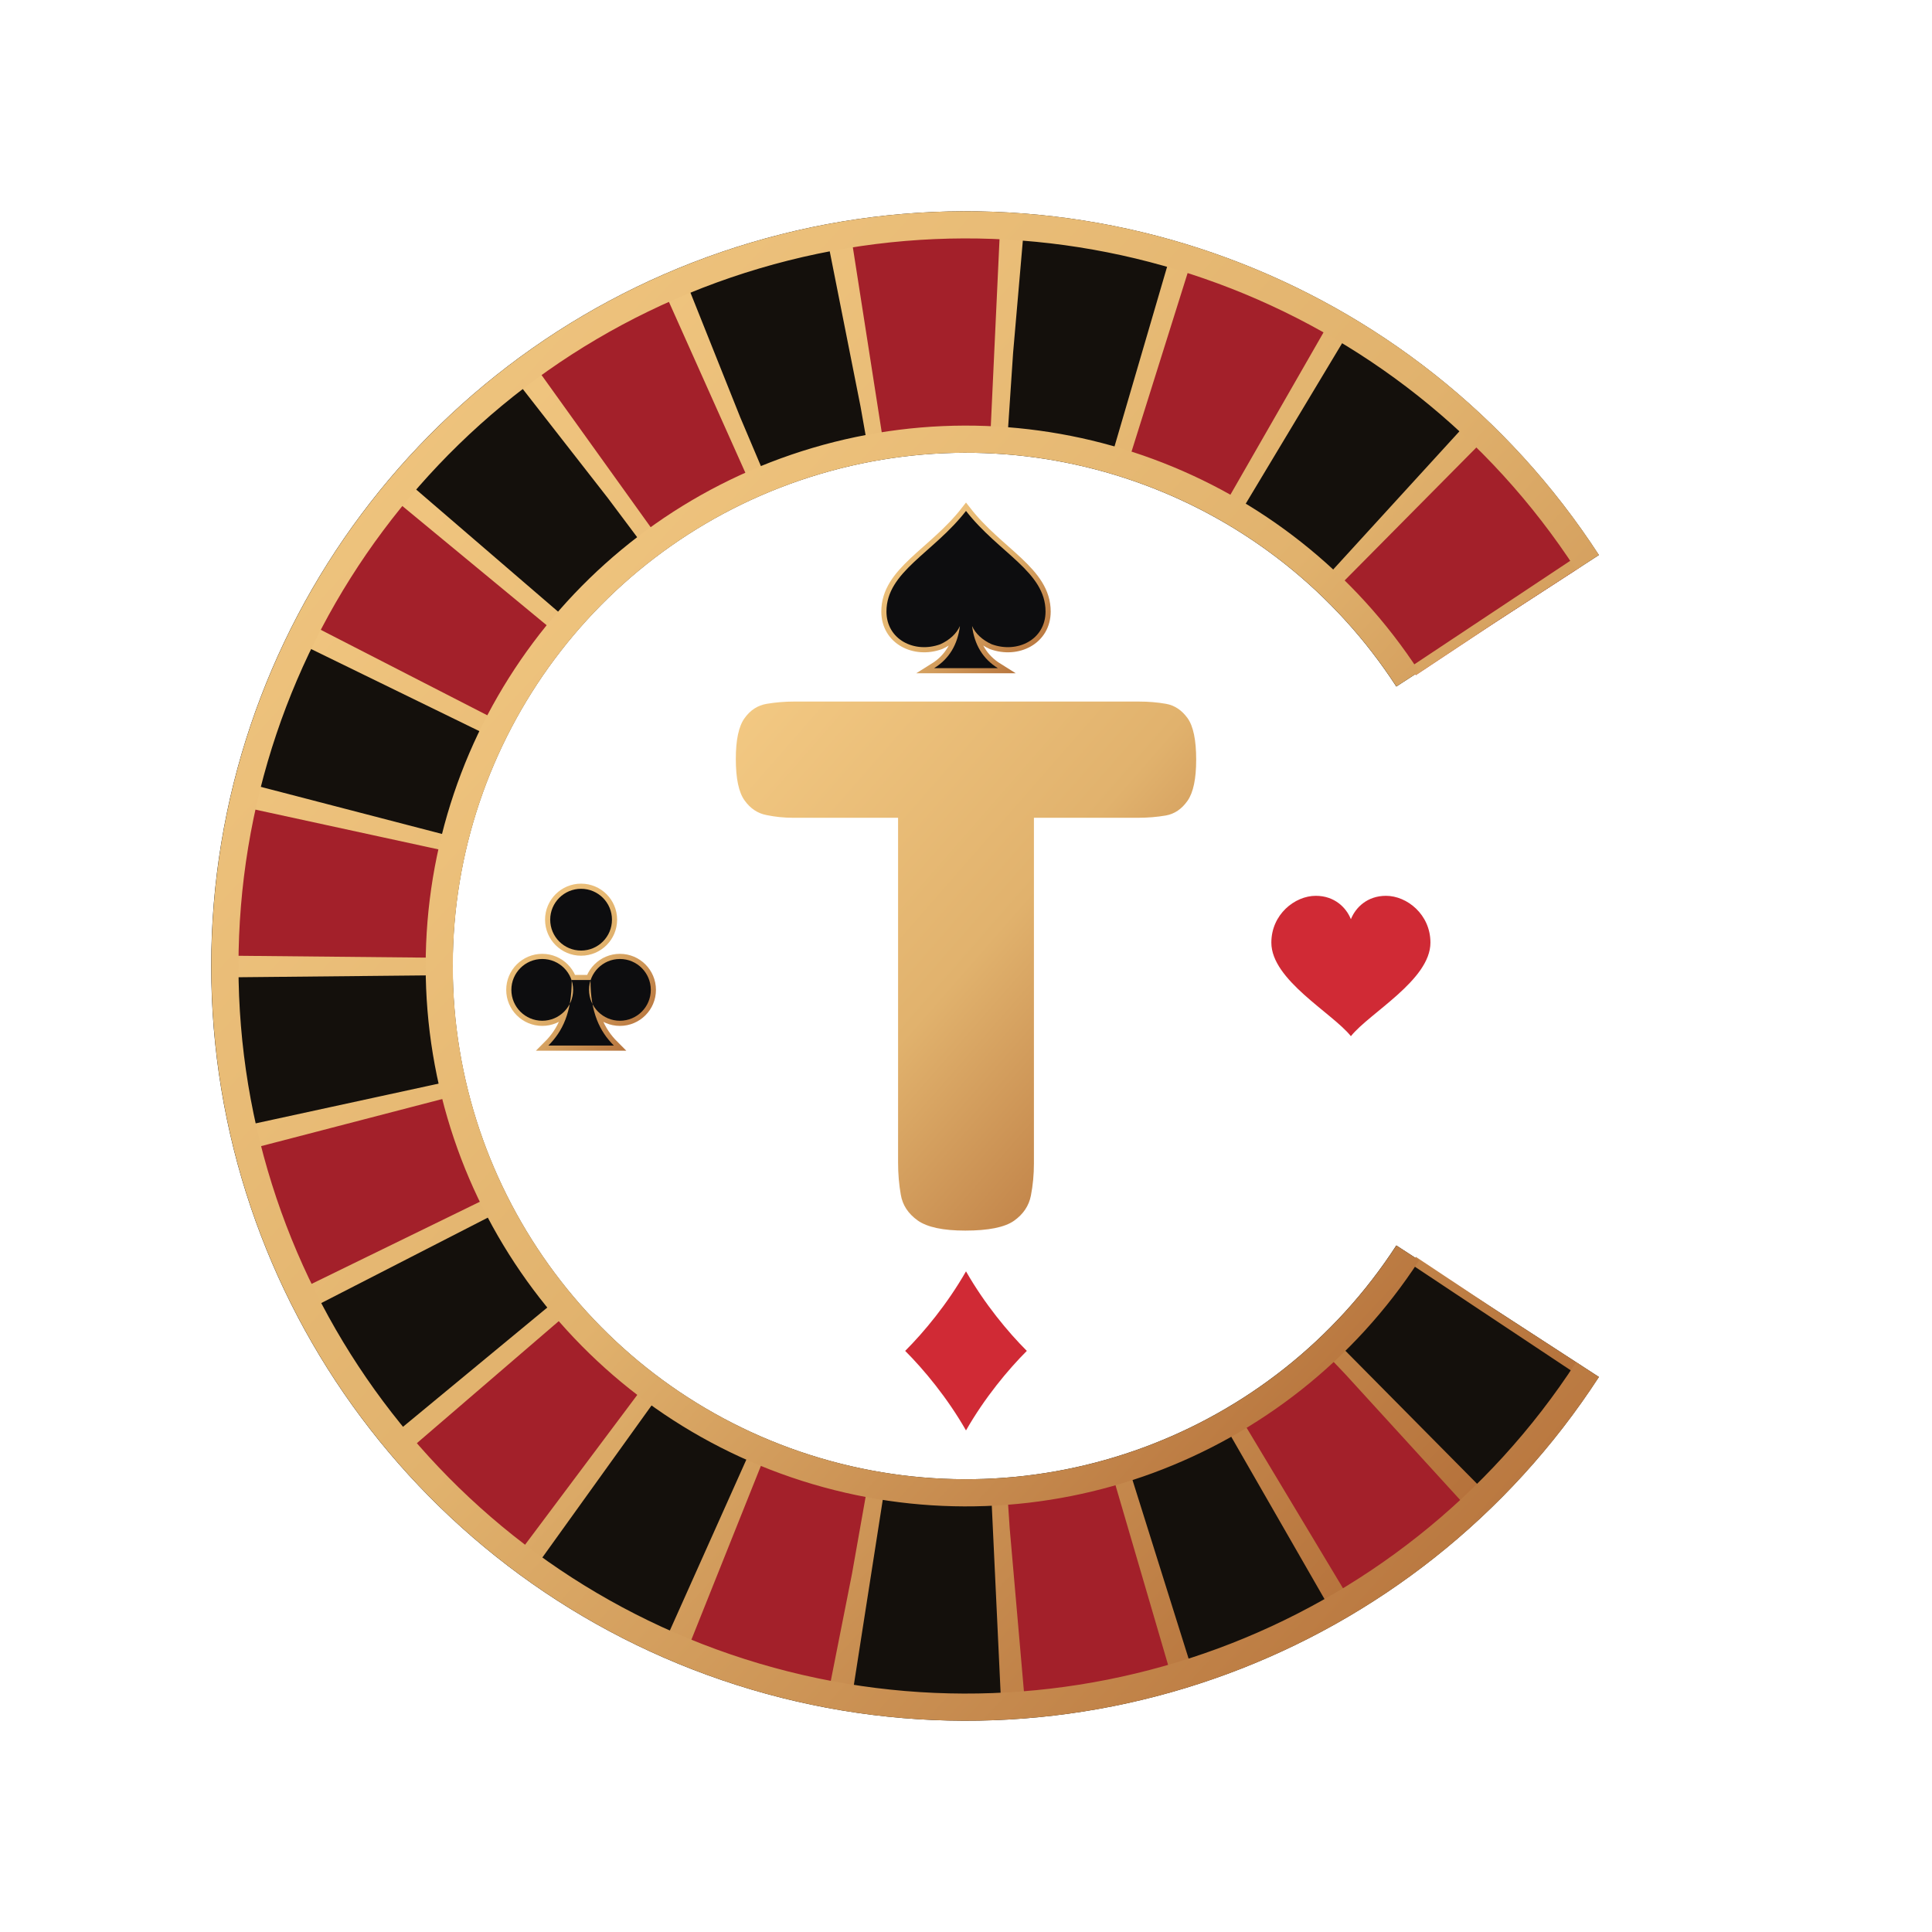
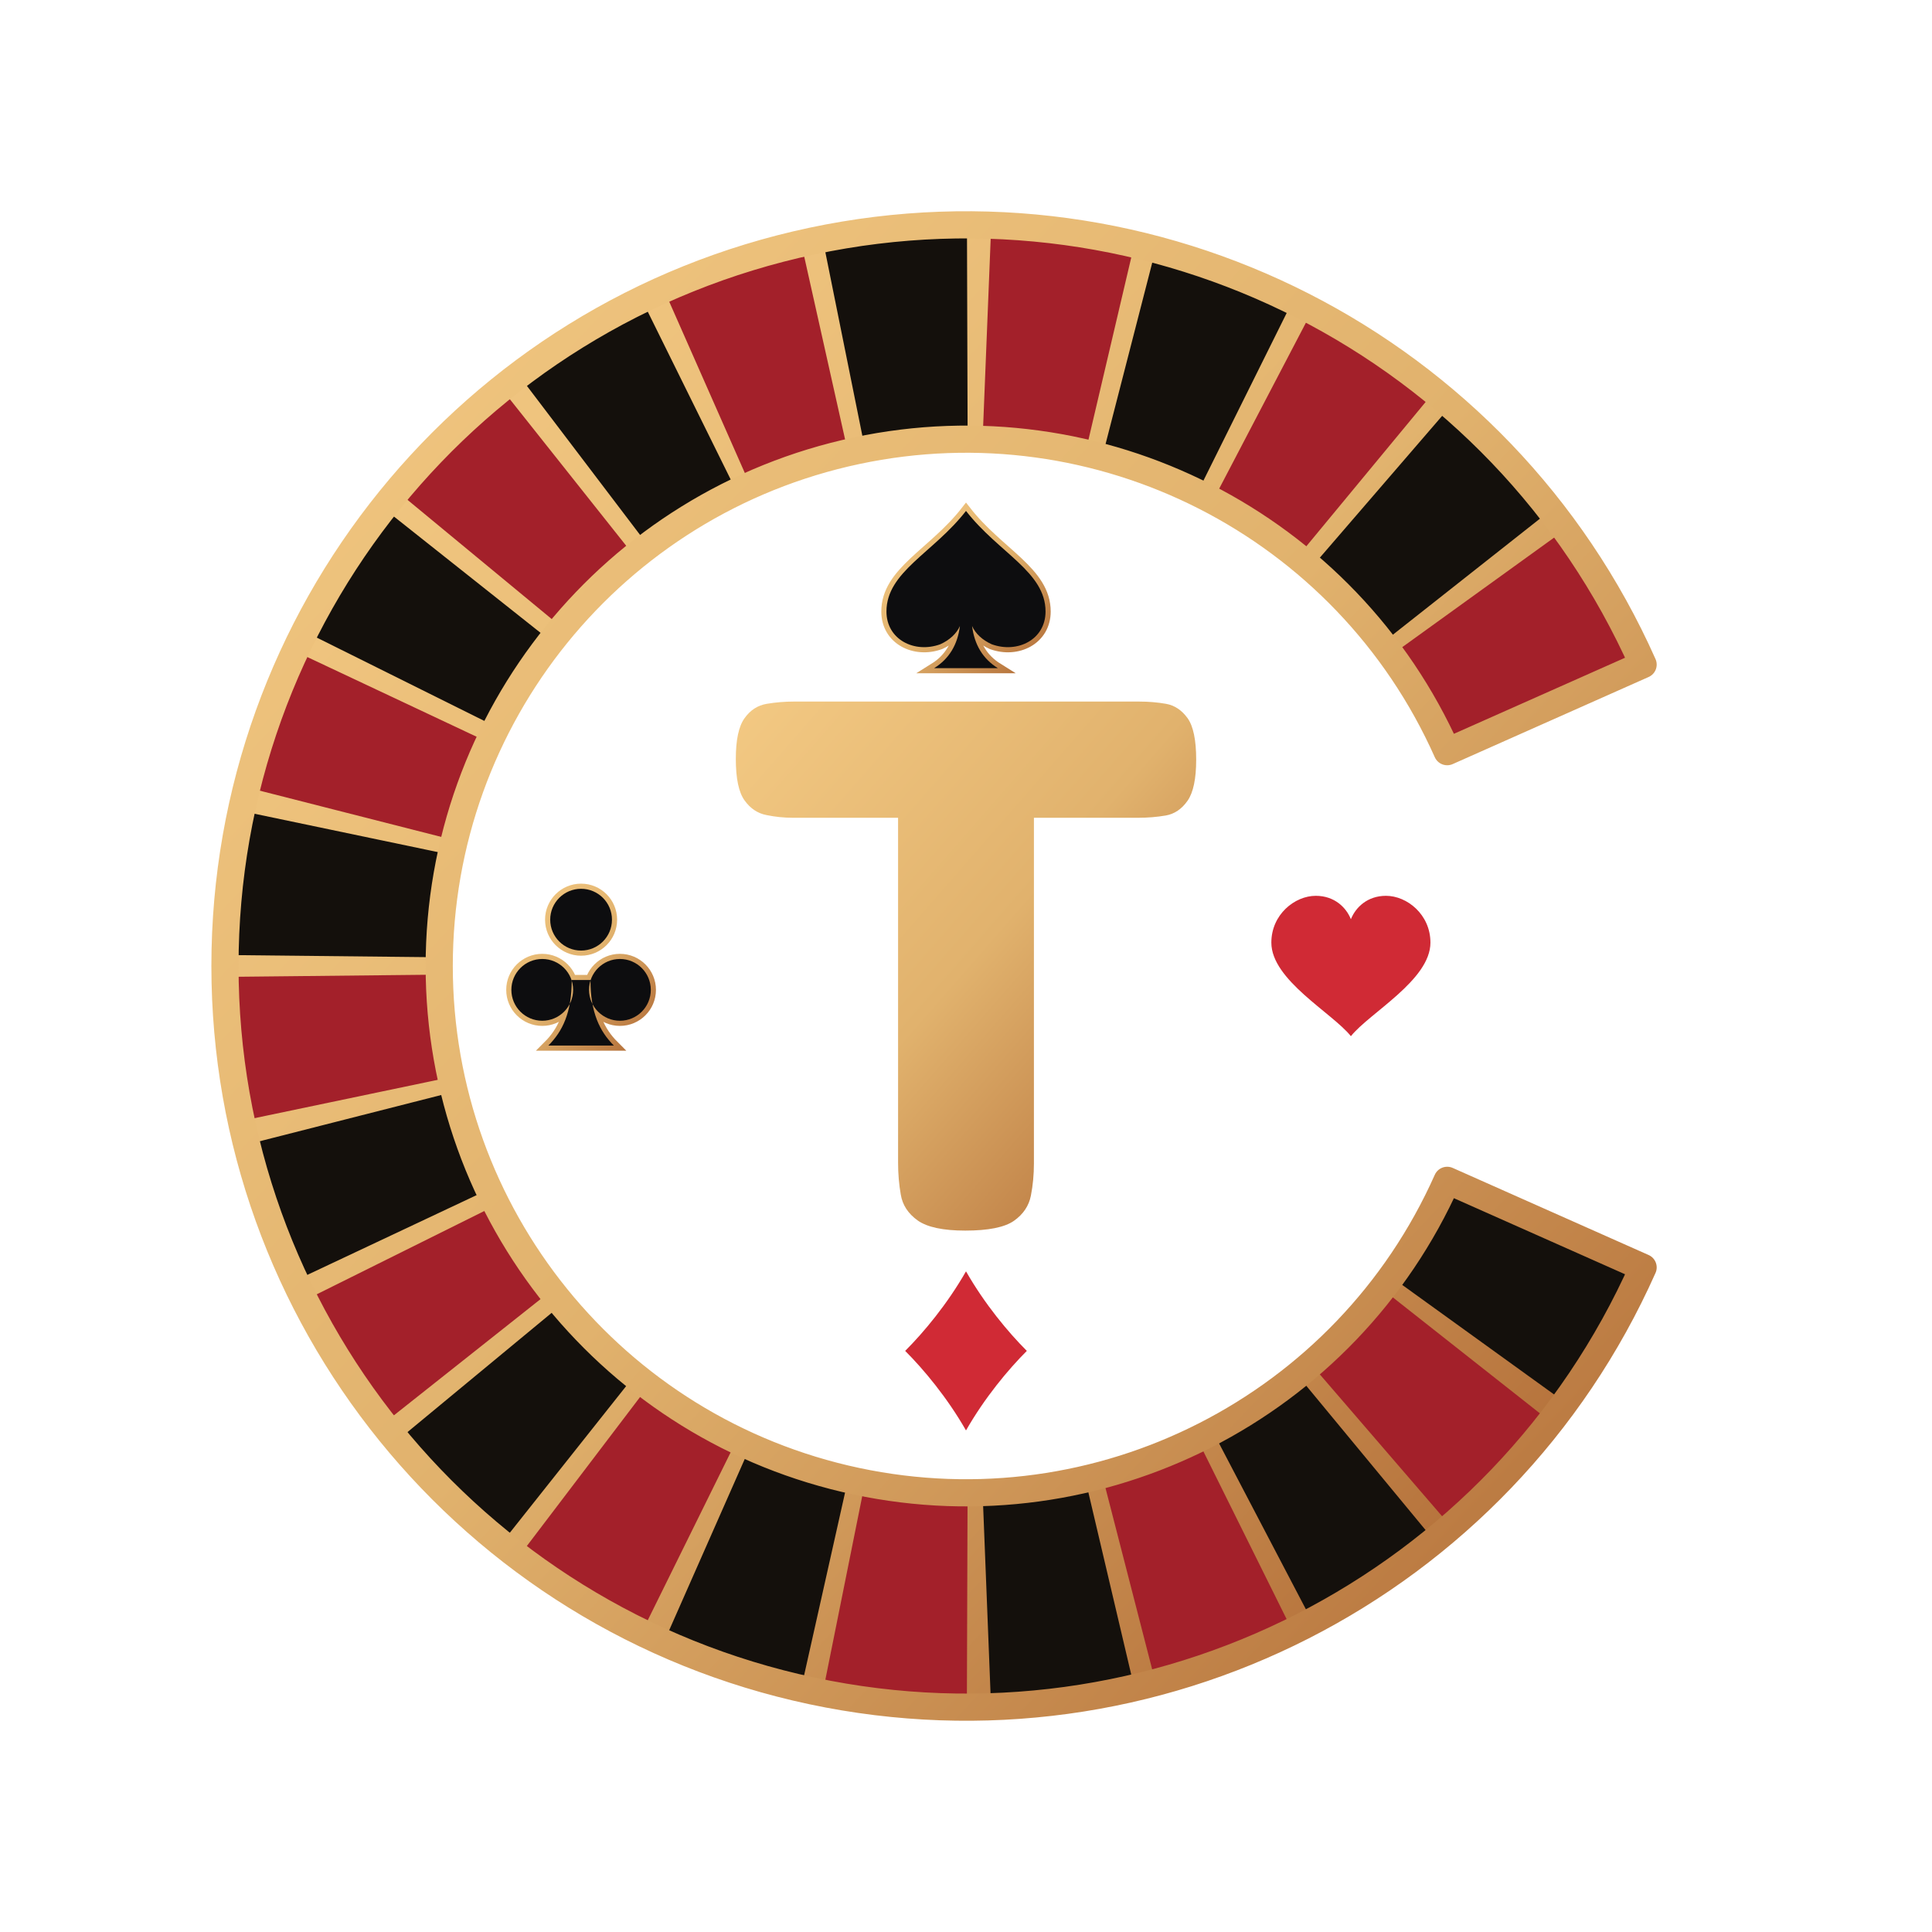
<svg xmlns="http://www.w3.org/2000/svg" viewBox="0 0 128 128">
  <defs>
    <linearGradient id="g" x1="0" y1="0" x2="1" y2="1">
      <stop offset="0" stop-color="#f3c983" />
      <stop offset=".5" stop-color="#e1b26d" />
      <stop offset="1" stop-color="#b06a35" />
    </linearGradient>
+     <radialGradient id="lit" cx=".5" cy=".5" r=".5">
+       <stop offset="0" stop-color="#fff3d6" />
+       <stop offset=".55" stop-color="#f0c27a" />
+       <stop offset="1" stop-color="#c9893f" />
+     </radialGradient>
+     <filter id="glow" x="-50%" y="-50%" width="200%" height="200%">
+       <feGaussianBlur stdDeviation="1.6" result="b" />
+       <feMerge>
+         <feMergeNode in="b" />
+         <feMergeNode in="SourceGraphic" />
+       </feMerge>
+     </filter>
  </defs>
-   <path d="M99.22 41.13 A42 42 0 1 0 99.22 86.87" fill="none" stroke="#14100c" stroke-width="16" />
-   <path d="M99.22 41.13 A42 42 0 1 0 99.22 86.87" fill="none" stroke="#a3202a" stroke-width="13" stroke-dasharray="9.80 9.80" />
-   <path d="M99.22 41.13 A42 42 0 1 0 99.22 86.87" fill="none" stroke="url(#g)" stroke-width="13" stroke-dasharray="1.3 8.50" stroke-dashoffset="0.65" />
-   <path d="M105.18 37.26 A49.1 49.1 0 1 0 105.18 90.74" fill="none" stroke="url(#g)" stroke-width="1.8" />
-   <path d="M93.27 44.99 A34.9 34.9 0 1 0 93.27 83.01" fill="none" stroke="url(#g)" stroke-width="1.8" />
+   <path d="M108.86 44.03 A49.1 49.1 0 1 0 108.86 83.97 L95.88 78.20 A34.9 34.9 0 1 1 95.88 49.80 Z" fill="#14100c" />
+   <path d="M102.37 46.92 A42 42 0 1 0 102.37 81.08" fill="none" stroke="#a3202a" stroke-width="13" stroke-dasharray="9.53 9.53" />
+   <path d="M102.37 46.92 A42 42 0 1 0 102.37 81.08" fill="none" stroke="url(#g)" stroke-width="13" stroke-dasharray="1.3 8.23" stroke-dashoffset="0.65" />
+   <path d="M108.86 44.03 A49.1 49.1 0 1 0 108.86 83.97 L95.88 78.20 A34.9 34.9 0 1 1 95.88 49.80 Z" fill="none" stroke="url(#g)" stroke-width="1.8" stroke-linejoin="round" />
  <path d="M4.60-34.60L27.45-34.60Q28.40-34.60 29.25-34.45Q30.10-34.30 30.68-33.50Q31.25-32.70 31.25-30.75Q31.25-28.85 30.68-28.03Q30.10-27.20 29.23-27.05Q28.35-26.90 27.40-26.90L20.50-26.90L20.50-4Q20.50-2.90 20.30-1.87Q20.10-0.85 19.18-0.20Q18.25 0.45 15.95 0.45Q13.75 0.45 12.80-0.22Q11.85-0.90 11.68-1.93Q11.50-2.95 11.50-4.05L11.50-26.90L4.55-26.90Q3.65-26.90 2.78-27.08Q1.90-27.25 1.33-28.05Q0.75-28.85 0.75-30.80Q0.75-32.70 1.33-33.50Q1.90-34.30 2.80-34.45Q3.70-34.60 4.60-34.60" transform="translate(48.00 81.08)" fill="url(#g)" />
  <path d="M0 -15 C7 -6 17 -2 17 6.5 C17 12.5 11 15.5 5.5 13.5 C3.5 12.6 2 11.2 1.3 9.6 C1.8 13.6 3.6 16.6 6.8 18.6 L-6.8 18.6 C-3.6 16.6 -1.8 13.6 -1.3 9.6 C-2 11.2 -3.5 12.6 -5.5 13.5 C-11 15.5 -17 12.5 -17 6.5 C-17 -2 -7 -6 0 -15 Z" transform="translate(64.0 38.5) scale(0.31)" fill="#0d0d0f" stroke="url(#g)" stroke-width="2.2" paint-order="stroke" />
  <path d="M0 15 C-4 10 -17 3 -17 -5 C-17 -11 -12 -15 -7.5 -15 C-3.5 -15 -1 -12.5 0 -10 C1 -12.5 3.5 -15 7.5 -15 C12 -15 17 -11 17 -5 C17 3 4 10 0 15 Z" transform="translate(89.5 64.0) scale(0.31)" fill="#d02a35" />
  <path d="M0 -17 C4 -10 9 -4 13 0 C9 4 4 10 0 17 C-4 10 -9 4 -13 0 C-9 -4 -4 -10 0 -17 Z" transform="translate(64.0 89.5) scale(0.31)" fill="#d02a35" />
  <path d="M0 -16.5 a6.6 6.6 0 1 1 -0.01 0 Z M-8.3 -1.5 a6.6 6.6 0 1 1 -0.01 0 Z M8.3 -1.5 a6.6 6.6 0 1 1 -0.01 0 Z M-2 3 C-2 10 -4 14 -7 17 L7 17 C4 14 2 10 2 3 Z" transform="translate(38.5 64.0) scale(0.31)" fill="#0d0d0f" stroke="url(#g)" stroke-width="2.2" paint-order="stroke" />
</svg>
